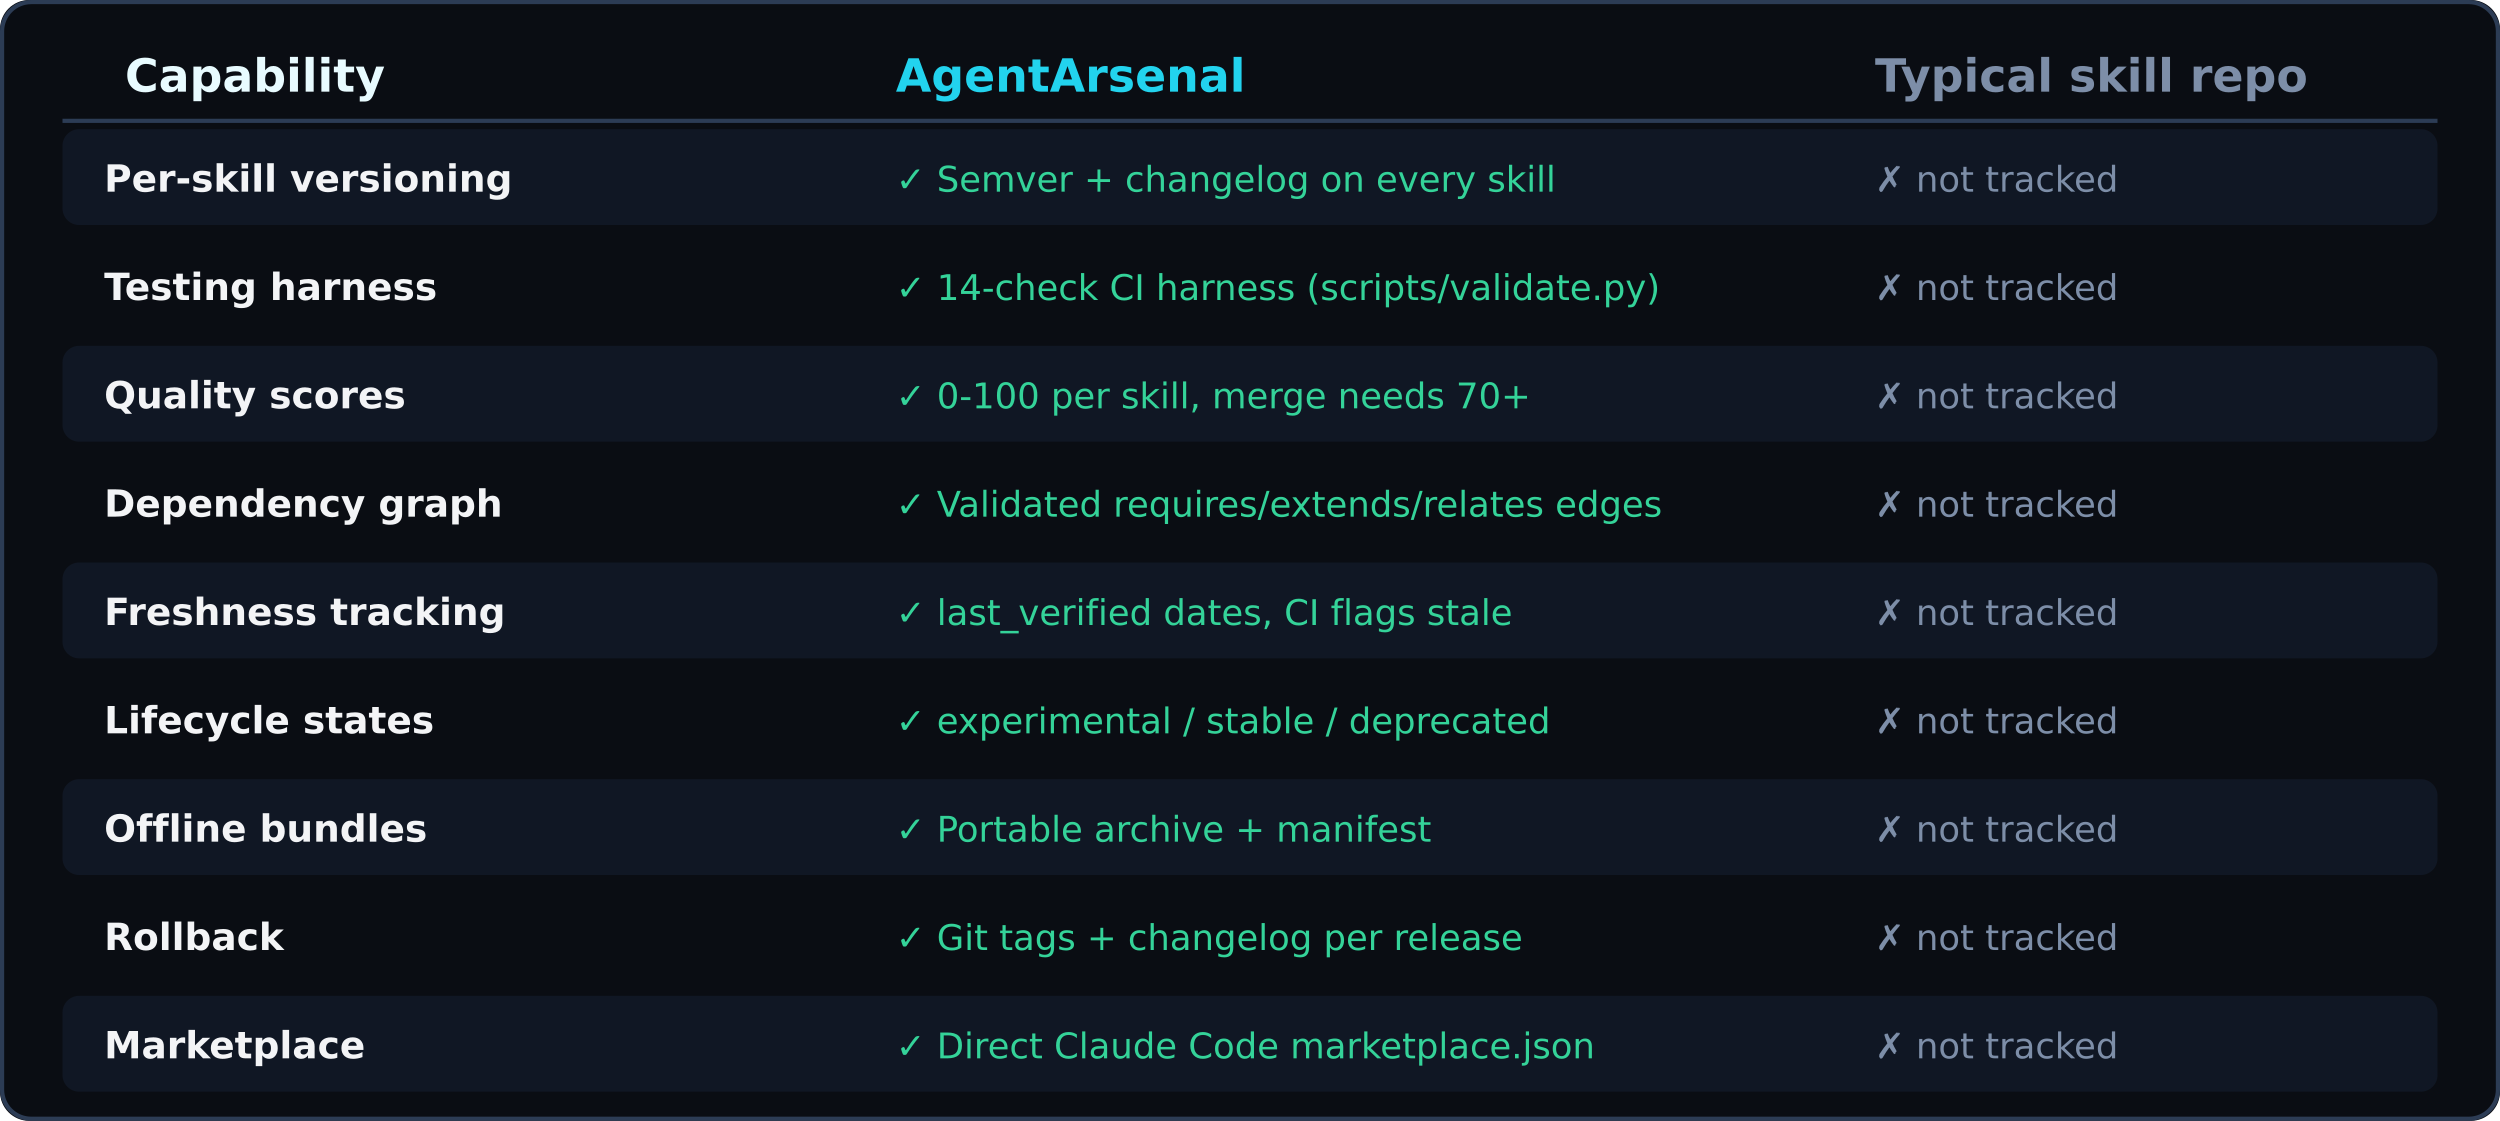
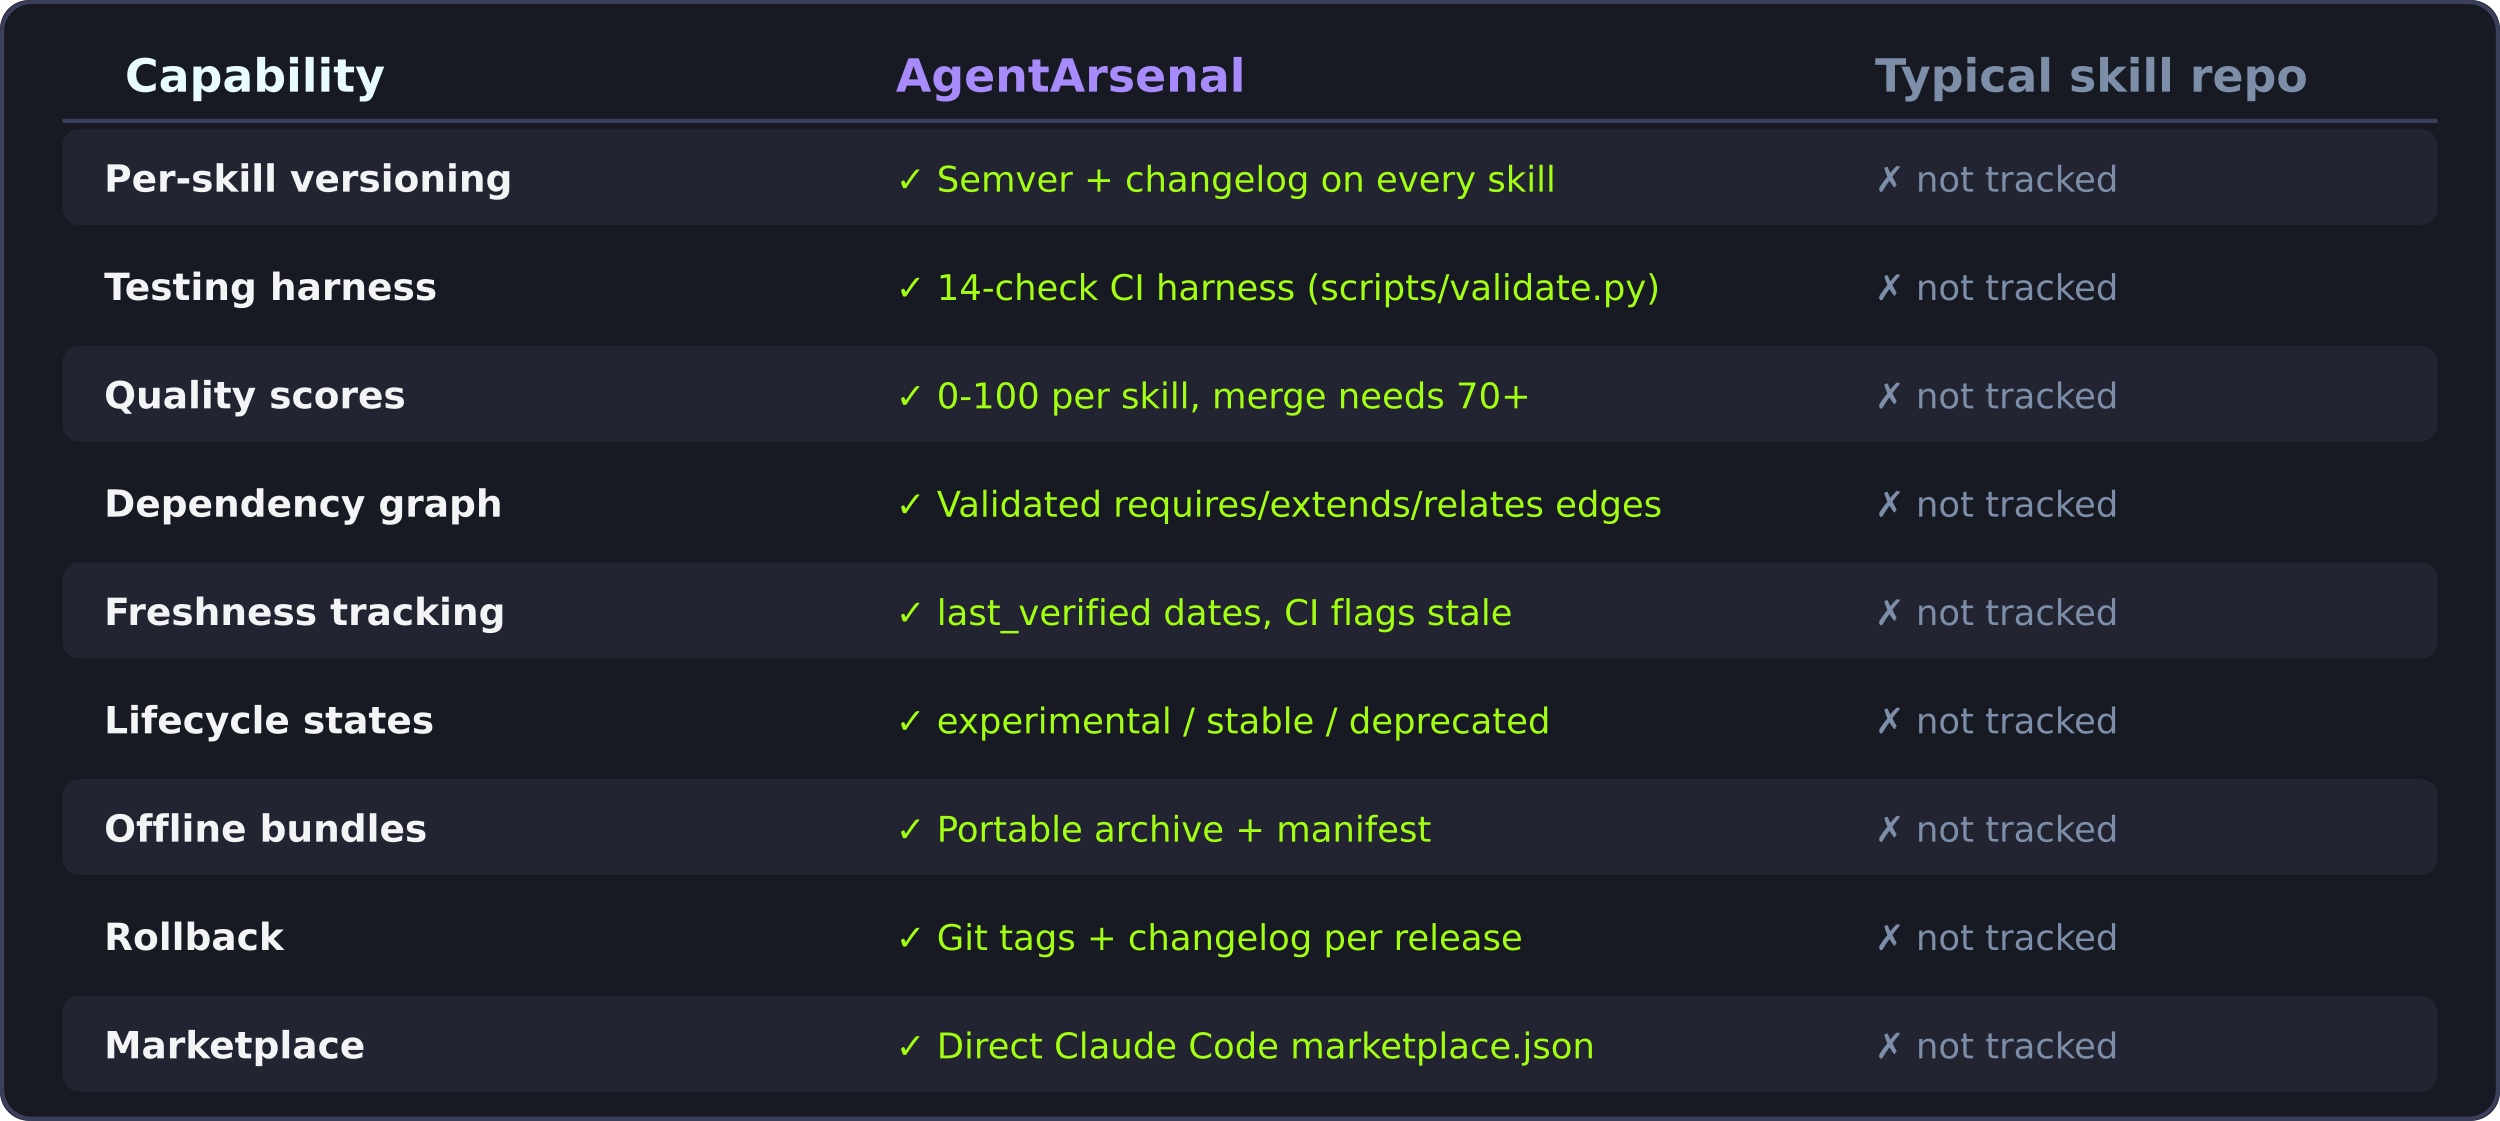
<svg xmlns="http://www.w3.org/2000/svg" width="1200" height="538" viewBox="0 0 1200 538">
-   <rect width="1200" height="538" rx="14" fill="#0a0d13" />
-   <rect x="1" y="1" width="1198" height="536" rx="14" fill="none" stroke="#2c3c55" stroke-width="2" />
+   <rect width="1200" height="538" rx="14" fill="#171923" />
+   <rect x="1" y="1" width="1198" height="536" rx="14" fill="none" stroke="#3A3F5C" stroke-width="2" />
  <text x="60" y="44" font-family="DejaVu Sans, Arial, sans-serif" font-size="22" font-weight="bold" fill="#e8fbff">Capability</text>
-   <text x="430" y="44" font-family="DejaVu Sans, Arial, sans-serif" font-size="22" font-weight="bold" fill="#22d3ee">AgentArsenal</text>
+   <text x="430" y="44" font-family="DejaVu Sans, Arial, sans-serif" font-size="22" font-weight="bold" fill="#A78BFA">AgentArsenal</text>
  <text x="900" y="44" font-family="DejaVu Sans, Arial, sans-serif" font-size="22" font-weight="bold" fill="#7d8ea8">Typical skill repo</text>
-   <line x1="30" y1="58" x2="1170" y2="58" stroke="#2c3c55" stroke-width="2" />
-   <rect x="30" y="62" width="1140" height="46" rx="8" fill="#101724" />
+   <line x1="30" y1="58" x2="1170" y2="58" stroke="#3A3F5C" stroke-width="2" />
+   <rect x="30" y="62" width="1140" height="46" rx="8" fill="#222431" />
  <text x="50" y="92" font-family="DejaVu Sans, Arial, sans-serif" font-size="18" font-weight="bold" fill="#f3f4f6">Per-skill versioning</text>
-   <text x="430" y="92" font-family="DejaVu Sans, Arial, sans-serif" font-size="17" fill="#34d399">✓ Semver + changelog on every skill</text>
+   <text x="430" y="92" font-family="DejaVu Sans, Arial, sans-serif" font-size="17" fill="#A3FF12">✓ Semver + changelog on every skill</text>
  <text x="900" y="92" font-family="DejaVu Sans, Arial, sans-serif" font-size="17" fill="#7d8ea8">✗ not tracked</text>
-   <rect x="30" y="114" width="1140" height="46" rx="8" fill="#0a0d13" />
+   <rect x="30" y="114" width="1140" height="46" rx="8" fill="#171923" />
  <text x="50" y="144" font-family="DejaVu Sans, Arial, sans-serif" font-size="18" font-weight="bold" fill="#f3f4f6">Testing harness</text>
-   <text x="430" y="144" font-family="DejaVu Sans, Arial, sans-serif" font-size="17" fill="#34d399">✓ 14-check CI harness (scripts/validate.py)</text>
+   <text x="430" y="144" font-family="DejaVu Sans, Arial, sans-serif" font-size="17" fill="#A3FF12">✓ 14-check CI harness (scripts/validate.py)</text>
  <text x="900" y="144" font-family="DejaVu Sans, Arial, sans-serif" font-size="17" fill="#7d8ea8">✗ not tracked</text>
-   <rect x="30" y="166" width="1140" height="46" rx="8" fill="#101724" />
+   <rect x="30" y="166" width="1140" height="46" rx="8" fill="#222431" />
  <text x="50" y="196" font-family="DejaVu Sans, Arial, sans-serif" font-size="18" font-weight="bold" fill="#f3f4f6">Quality scores</text>
-   <text x="430" y="196" font-family="DejaVu Sans, Arial, sans-serif" font-size="17" fill="#34d399">✓ 0-100 per skill, merge needs 70+</text>
+   <text x="430" y="196" font-family="DejaVu Sans, Arial, sans-serif" font-size="17" fill="#A3FF12">✓ 0-100 per skill, merge needs 70+</text>
  <text x="900" y="196" font-family="DejaVu Sans, Arial, sans-serif" font-size="17" fill="#7d8ea8">✗ not tracked</text>
-   <rect x="30" y="218" width="1140" height="46" rx="8" fill="#0a0d13" />
+   <rect x="30" y="218" width="1140" height="46" rx="8" fill="#171923" />
  <text x="50" y="248" font-family="DejaVu Sans, Arial, sans-serif" font-size="18" font-weight="bold" fill="#f3f4f6">Dependency graph</text>
-   <text x="430" y="248" font-family="DejaVu Sans, Arial, sans-serif" font-size="17" fill="#34d399">✓ Validated requires/extends/relates edges</text>
+   <text x="430" y="248" font-family="DejaVu Sans, Arial, sans-serif" font-size="17" fill="#A3FF12">✓ Validated requires/extends/relates edges</text>
  <text x="900" y="248" font-family="DejaVu Sans, Arial, sans-serif" font-size="17" fill="#7d8ea8">✗ not tracked</text>
-   <rect x="30" y="270" width="1140" height="46" rx="8" fill="#101724" />
+   <rect x="30" y="270" width="1140" height="46" rx="8" fill="#222431" />
  <text x="50" y="300" font-family="DejaVu Sans, Arial, sans-serif" font-size="18" font-weight="bold" fill="#f3f4f6">Freshness tracking</text>
-   <text x="430" y="300" font-family="DejaVu Sans, Arial, sans-serif" font-size="17" fill="#34d399">✓ last_verified dates, CI flags stale</text>
+   <text x="430" y="300" font-family="DejaVu Sans, Arial, sans-serif" font-size="17" fill="#A3FF12">✓ last_verified dates, CI flags stale</text>
  <text x="900" y="300" font-family="DejaVu Sans, Arial, sans-serif" font-size="17" fill="#7d8ea8">✗ not tracked</text>
-   <rect x="30" y="322" width="1140" height="46" rx="8" fill="#0a0d13" />
+   <rect x="30" y="322" width="1140" height="46" rx="8" fill="#171923" />
  <text x="50" y="352" font-family="DejaVu Sans, Arial, sans-serif" font-size="18" font-weight="bold" fill="#f3f4f6">Lifecycle states</text>
-   <text x="430" y="352" font-family="DejaVu Sans, Arial, sans-serif" font-size="17" fill="#34d399">✓ experimental / stable / deprecated</text>
+   <text x="430" y="352" font-family="DejaVu Sans, Arial, sans-serif" font-size="17" fill="#A3FF12">✓ experimental / stable / deprecated</text>
  <text x="900" y="352" font-family="DejaVu Sans, Arial, sans-serif" font-size="17" fill="#7d8ea8">✗ not tracked</text>
-   <rect x="30" y="374" width="1140" height="46" rx="8" fill="#101724" />
+   <rect x="30" y="374" width="1140" height="46" rx="8" fill="#222431" />
  <text x="50" y="404" font-family="DejaVu Sans, Arial, sans-serif" font-size="18" font-weight="bold" fill="#f3f4f6">Offline bundles</text>
-   <text x="430" y="404" font-family="DejaVu Sans, Arial, sans-serif" font-size="17" fill="#34d399">✓ Portable archive + manifest</text>
+   <text x="430" y="404" font-family="DejaVu Sans, Arial, sans-serif" font-size="17" fill="#A3FF12">✓ Portable archive + manifest</text>
  <text x="900" y="404" font-family="DejaVu Sans, Arial, sans-serif" font-size="17" fill="#7d8ea8">✗ not tracked</text>
-   <rect x="30" y="426" width="1140" height="46" rx="8" fill="#0a0d13" />
+   <rect x="30" y="426" width="1140" height="46" rx="8" fill="#171923" />
  <text x="50" y="456" font-family="DejaVu Sans, Arial, sans-serif" font-size="18" font-weight="bold" fill="#f3f4f6">Rollback</text>
-   <text x="430" y="456" font-family="DejaVu Sans, Arial, sans-serif" font-size="17" fill="#34d399">✓ Git tags + changelog per release</text>
+   <text x="430" y="456" font-family="DejaVu Sans, Arial, sans-serif" font-size="17" fill="#A3FF12">✓ Git tags + changelog per release</text>
  <text x="900" y="456" font-family="DejaVu Sans, Arial, sans-serif" font-size="17" fill="#7d8ea8">✗ not tracked</text>
-   <rect x="30" y="478" width="1140" height="46" rx="8" fill="#101724" />
+   <rect x="30" y="478" width="1140" height="46" rx="8" fill="#222431" />
  <text x="50" y="508" font-family="DejaVu Sans, Arial, sans-serif" font-size="18" font-weight="bold" fill="#f3f4f6">Marketplace</text>
-   <text x="430" y="508" font-family="DejaVu Sans, Arial, sans-serif" font-size="17" fill="#34d399">✓ Direct Claude Code marketplace.json</text>
+   <text x="430" y="508" font-family="DejaVu Sans, Arial, sans-serif" font-size="17" fill="#A3FF12">✓ Direct Claude Code marketplace.json</text>
  <text x="900" y="508" font-family="DejaVu Sans, Arial, sans-serif" font-size="17" fill="#7d8ea8">✗ not tracked</text>
</svg>
